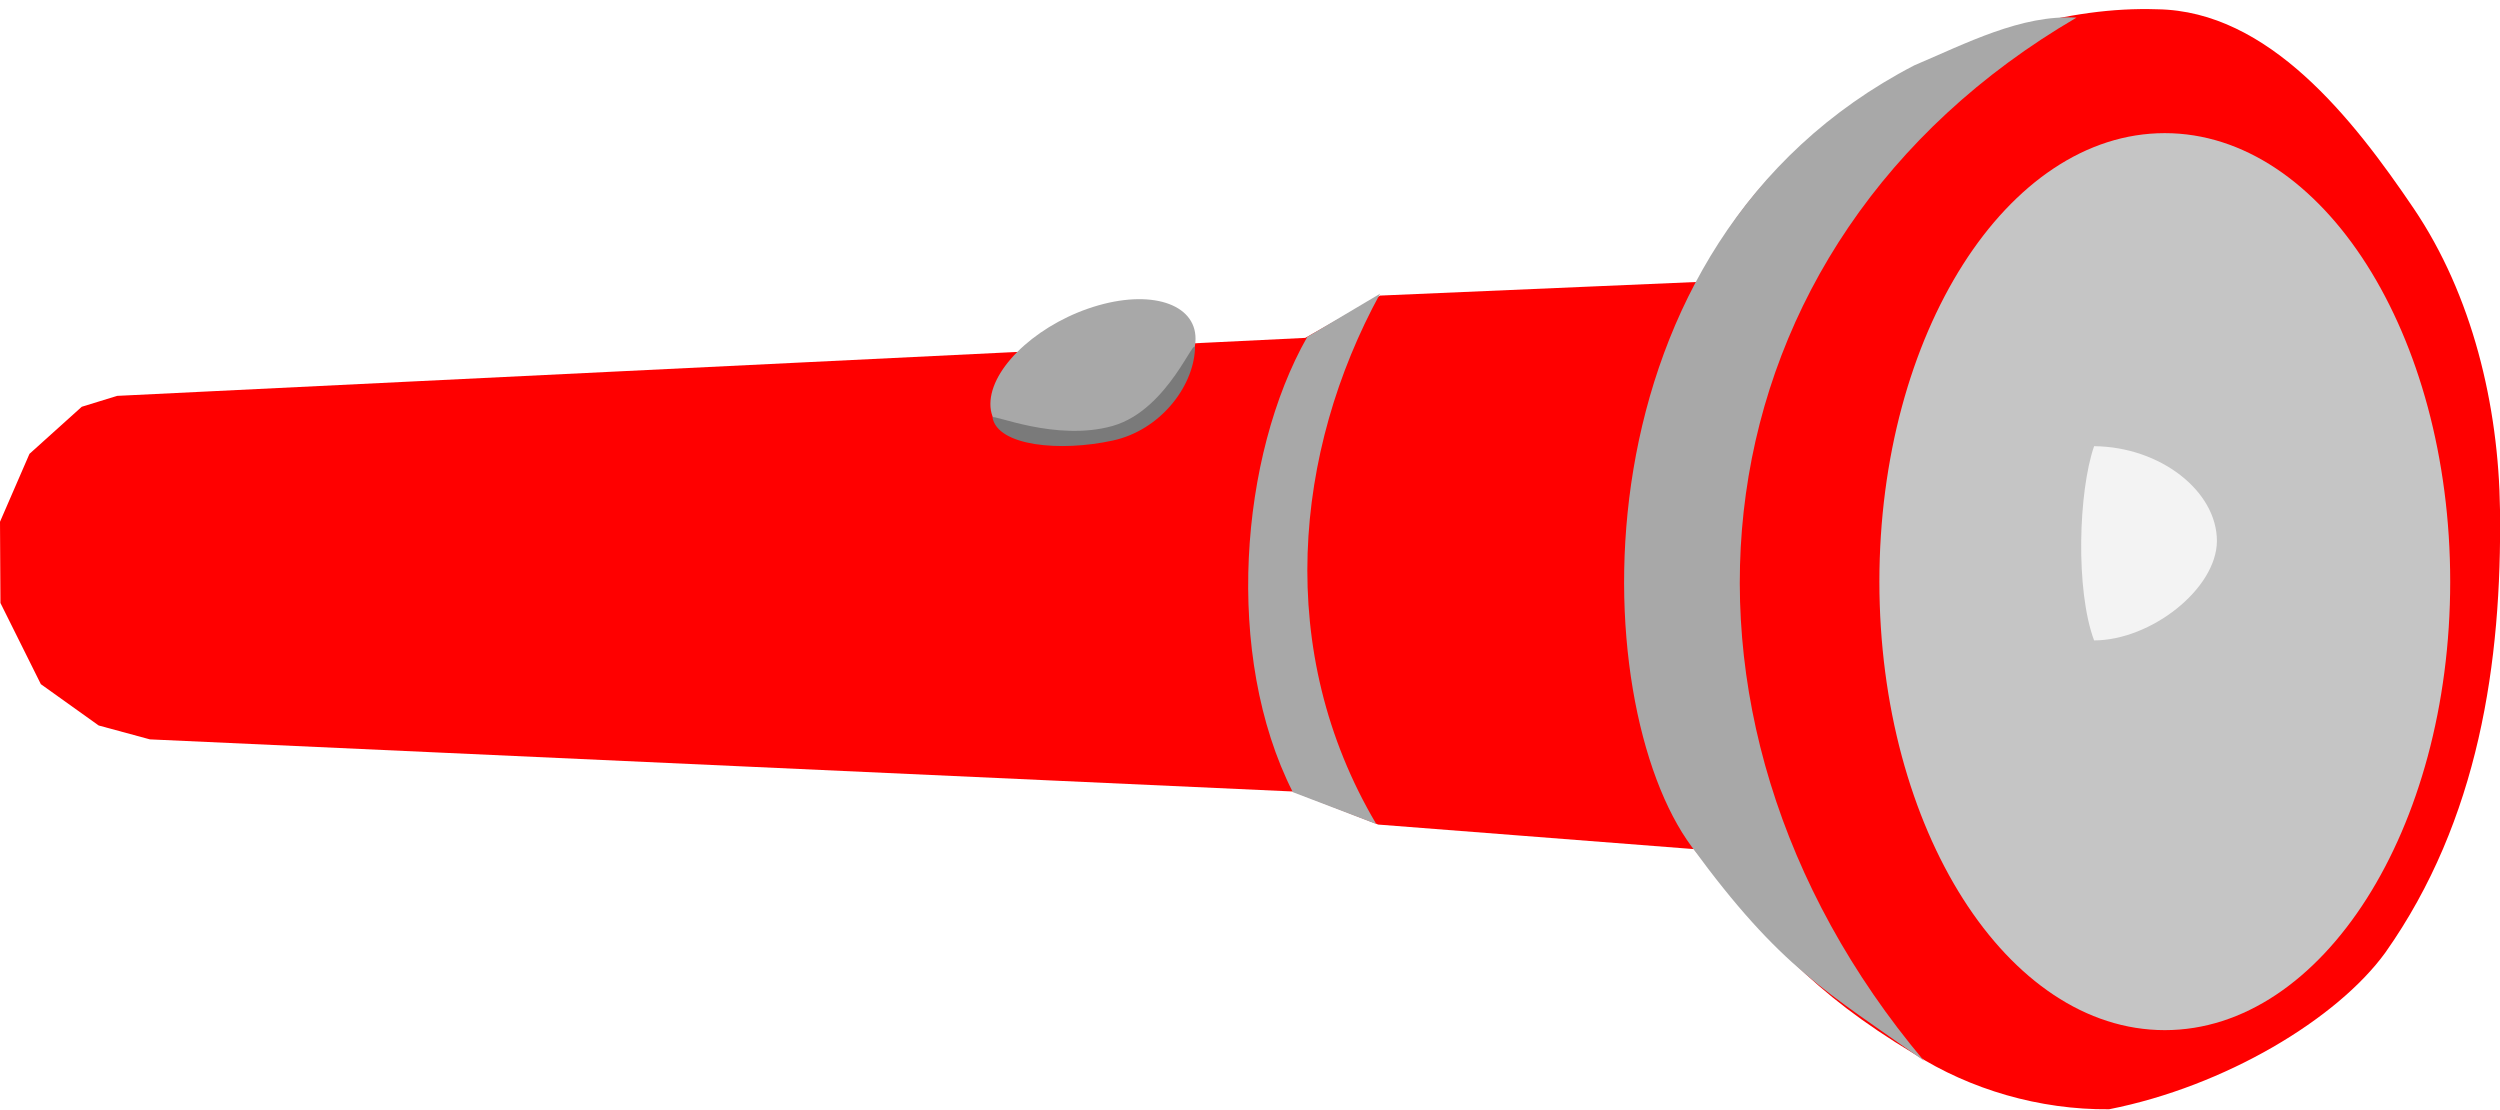
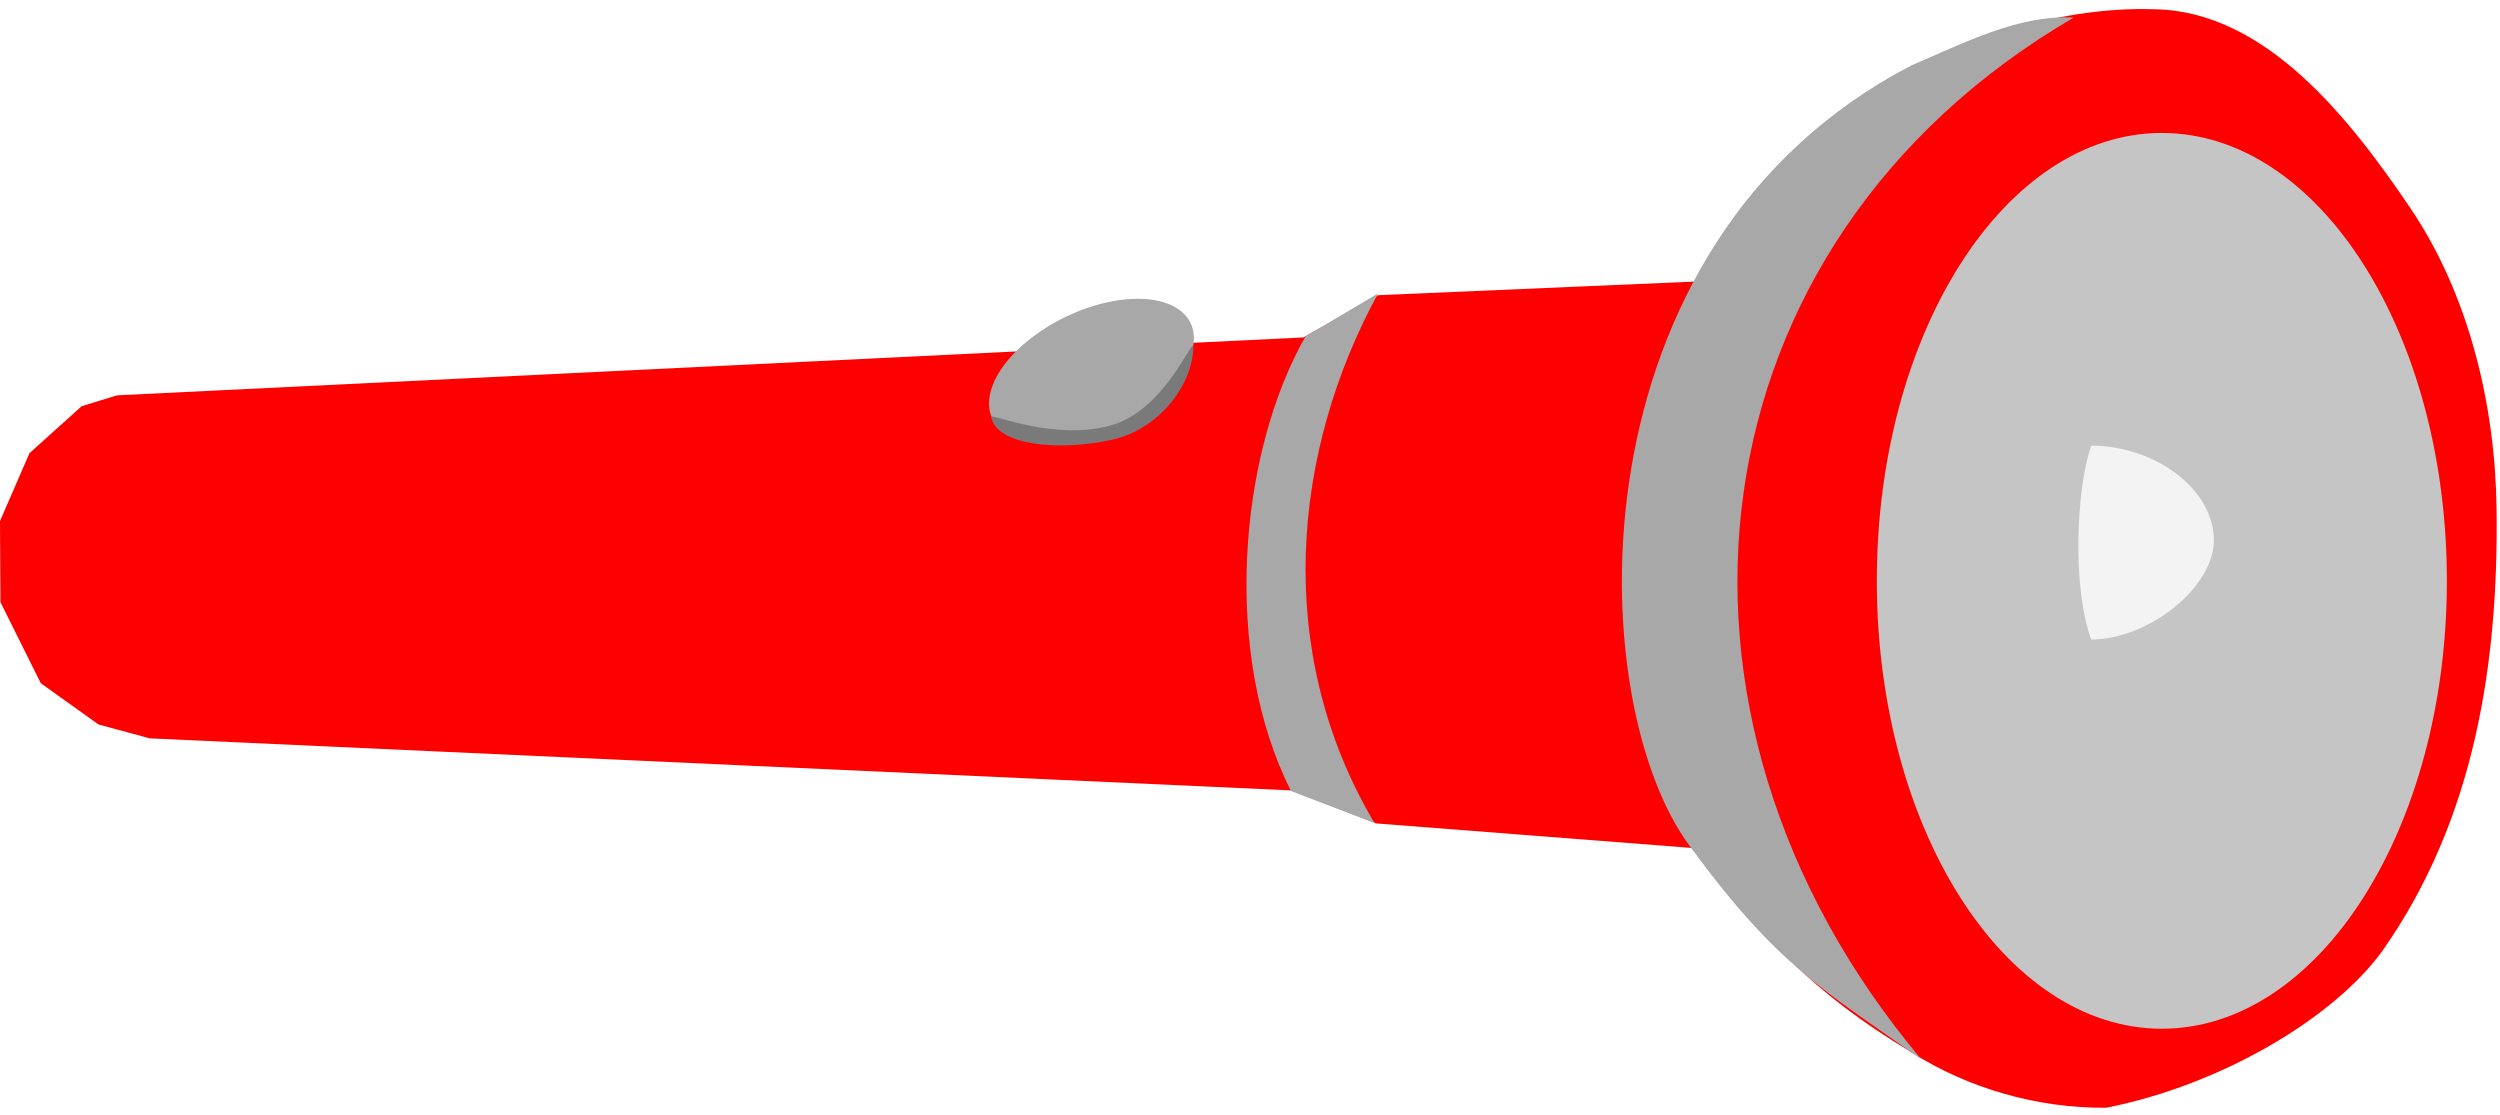
- <svg xmlns="http://www.w3.org/2000/svg" id="Layer_1" xml:space="preserve" overflow="visible" viewBox="0 0 524.284 232.634" version="1.1" enable-background="new 0 0 428.039 424.828" width="100%" height="100%" style="overflow:visible">
+ <svg xmlns="http://www.w3.org/2000/svg" id="Layer_1" xml:space="preserve" overflow="visible" viewBox="0 0 525 234" version="1.1" enable-background="new 0 0 428.039 424.828" width="525" height="234" style="overflow:visible">
  <defs id="defs329" />
  <path d="m 401.443,221.012 c 11.706,7.443 26.231,11.752 40.86,11.616 24.327,-4.803 47.867,-18.958 57.953,-32.884 19.599,-27.791 24.438,-60.873 24.027,-92.835 C 524.002,84.998 518.458,61.861 506.18,43.709 493.465,24.911 475.785,2.285 452.411,1.946 415.061,0.673 369.471,27.039 356.819,59.092 l -67.393,2.895 -15.692,8.87 -249.164,12.162 -7.425,2.286 -10.963,9.872 -6.182,14.245 0.092,17.033 8.474,17.023 12.126,8.665 10.741,2.912 239.824,10.937 17.77,6.931 66.208,5.144 c 15.719,19.187 24.56,29.929 46.207,42.945 z" id="path3" style="fill:#ff0000;fill-opacity:1" />
-   <path style="color:#000000;fill:#c5c5c5;fill-opacity:1;fill-rule:nonzero;stroke:none;stroke-width:4;marker:none;visibility:visible;display:inline;overflow:visible;enable-background:accumulate" id="path3822" d="m 371.724,-22.932 a 59.854,94.056 0 1 1 -119.708,0 59.854,94.056 0 1 1 119.708,0 z" transform="translate(142.1171,144.9096)" />
-   <path style="color:#000000;fill:#a8a8a8;fill-opacity:1;fill-rule:nonzero;stroke:none;stroke-width:4;marker:none;visibility:visible;display:inline;overflow:visible;enable-background:accumulate" d="m 274.146,70.661 15.275,-9.069 c -18.032,32.989 -22.222,75.047 -0.796,111.218 l -17.502,-6.683 c -14.532,-28.64 -11.085,-70.645 3.023,-95.466 z" id="rect3204" />
-   <path style="color:#000000;fill:#a8a8a8;fill-opacity:1;fill-rule:nonzero;stroke:none;stroke-width:4;marker:none;visibility:visible;display:inline;overflow:visible;enable-background:accumulate" id="path3975" d="m 217.662,77.661 a 19.411,14.956 0 1 1 -38.823,0 19.411,14.956 0 1 1 38.823,0 z" transform="matrix(1.10657,-0.3148912,-0.07652187,0.9254688,15.77408,68.43085)" />
-   <path style="color:#000000;fill:#7a7a7a;fill-opacity:1;fill-rule:nonzero;stroke:none;stroke-width:4;marker:none;visibility:visible;display:inline;overflow:visible;enable-background:accumulate" d="m 250.598,73.284 c -0.432,8.042 -7.419,16.947 -17.172,19.09 -11.087,2.436 -24.181,1.172 -25.288,-4.821 -0.155,-0.84 13.349,5.142 25.212,1.766 11.863,-3.376 17.453,-19.864 17.248,-16.036 z" id="path3975-5" />
-   <path style="color:#000000;fill:#a8a8a8;fill-opacity:1;fill-rule:nonzero;stroke:none;stroke-width:4;marker:none;visibility:visible;display:inline;overflow:visible;enable-background:accumulate" d="M 401.422,13.72 C 412.188,9.159 423.909,3.006 435.471,3.696 354.432,51.004 342.286,149.705 403.49,222.471 383.23,208.045 373.472,203.166 354.803,177.603 332.315,147.372 329.08,51.27 401.422,13.72 z" id="rect3204-2" />
-   <path style="color:#000000;fill:#f3f3f3;fill-opacity:1;fill-rule:nonzero;stroke:none;stroke-width:4;marker:none;visibility:visible;display:inline;overflow:visible;enable-background:accumulate" d="m 464.918,113.461 c -0.072,10.048 -13.846,20.821 -25.758,20.843 -3.931,-10.569 -3.276,-31.245 0,-40.732 13.839,0.122 25.758,9.389 25.758,19.889 z" id="path4016" />
+   <ellipse style="color:#000000;display:inline;overflow:visible;visibility:visible;fill:#c5c5c5;fill-opacity:1;fill-rule:nonzero;stroke:none;stroke-width:4;marker:none;enable-background:accumulate" id="path3822" transform="translate(142.1171,144.9096)" cx="311.871" cy="-22.932" rx="59.854" ry="94.056" />
+   <path style="color:#000000;display:inline;overflow:visible;visibility:visible;fill:#a8a8a8;fill-opacity:1;fill-rule:nonzero;stroke:none;stroke-width:4;marker:none;enable-background:accumulate" d="m 274.146,70.661 15.275,-9.069 c -18.032,32.989 -22.222,75.047 -0.796,111.218 l -17.502,-6.683 c -14.532,-28.64 -11.085,-70.645 3.023,-95.466 z" id="rect3204" />
+   <ellipse style="color:#000000;display:inline;overflow:visible;visibility:visible;fill:#a8a8a8;fill-opacity:1;fill-rule:nonzero;stroke:none;stroke-width:4;marker:none;enable-background:accumulate" id="path3975" transform="matrix(1.10657,-0.3148912,-0.07652187,0.9254688,15.77408,68.43085)" cx="198.25" cy="77.661" rx="19.411" ry="14.956" />
+   <path style="color:#000000;display:inline;overflow:visible;visibility:visible;fill:#7a7a7a;fill-opacity:1;fill-rule:nonzero;stroke:none;stroke-width:4;marker:none;enable-background:accumulate" d="m 250.598,73.284 c -0.432,8.042 -7.419,16.947 -17.172,19.09 -11.087,2.436 -24.181,1.172 -25.288,-4.821 -0.155,-0.84 13.349,5.142 25.212,1.766 11.863,-3.376 17.453,-19.864 17.248,-16.036 z" id="path3975-5" />
+   <path style="color:#000000;display:inline;overflow:visible;visibility:visible;fill:#a8a8a8;fill-opacity:1;fill-rule:nonzero;stroke:none;stroke-width:4;marker:none;enable-background:accumulate" d="M 401.422,13.72 C 412.188,9.159 423.909,3.006 435.471,3.696 354.432,51.004 342.286,149.705 403.49,222.471 383.23,208.045 373.472,203.166 354.803,177.603 332.315,147.372 329.08,51.27 401.422,13.72 Z" id="rect3204-2" />
+   <path style="color:#000000;display:inline;overflow:visible;visibility:visible;fill:#f3f3f3;fill-opacity:1;fill-rule:nonzero;stroke:none;stroke-width:4;marker:none;enable-background:accumulate" d="m 464.918,113.461 c -0.072,10.048 -13.846,20.821 -25.758,20.843 -3.931,-10.569 -3.276,-31.245 0,-40.732 13.839,0.122 25.758,9.389 25.758,19.889 z" id="path4016" />
</svg>
